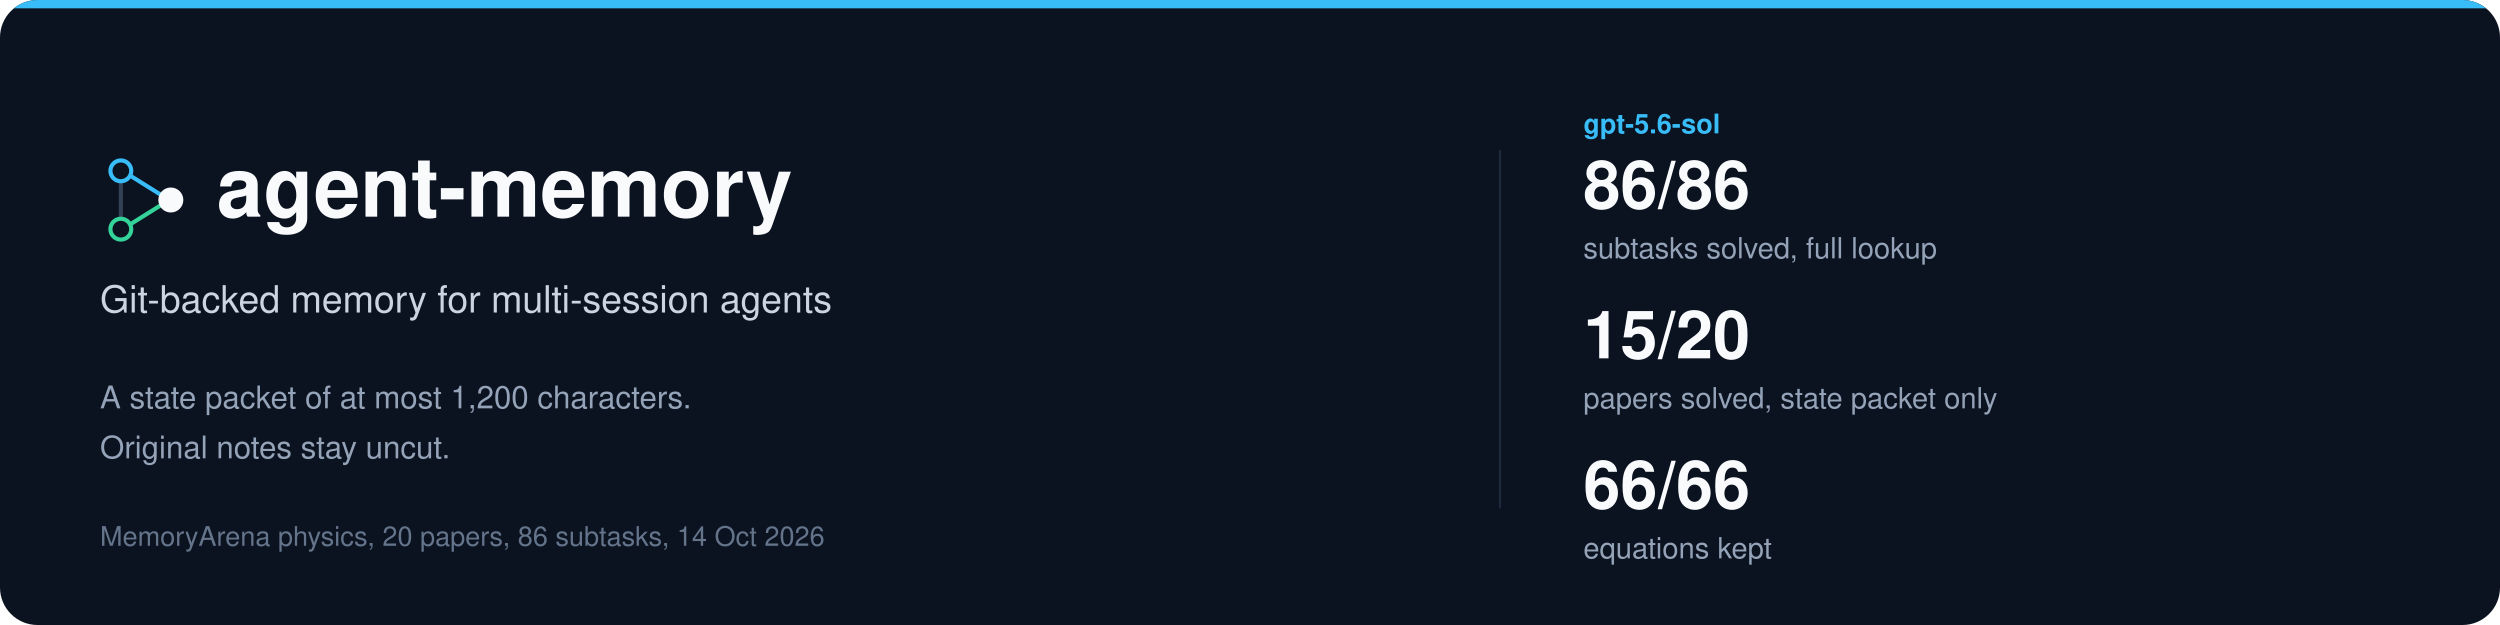
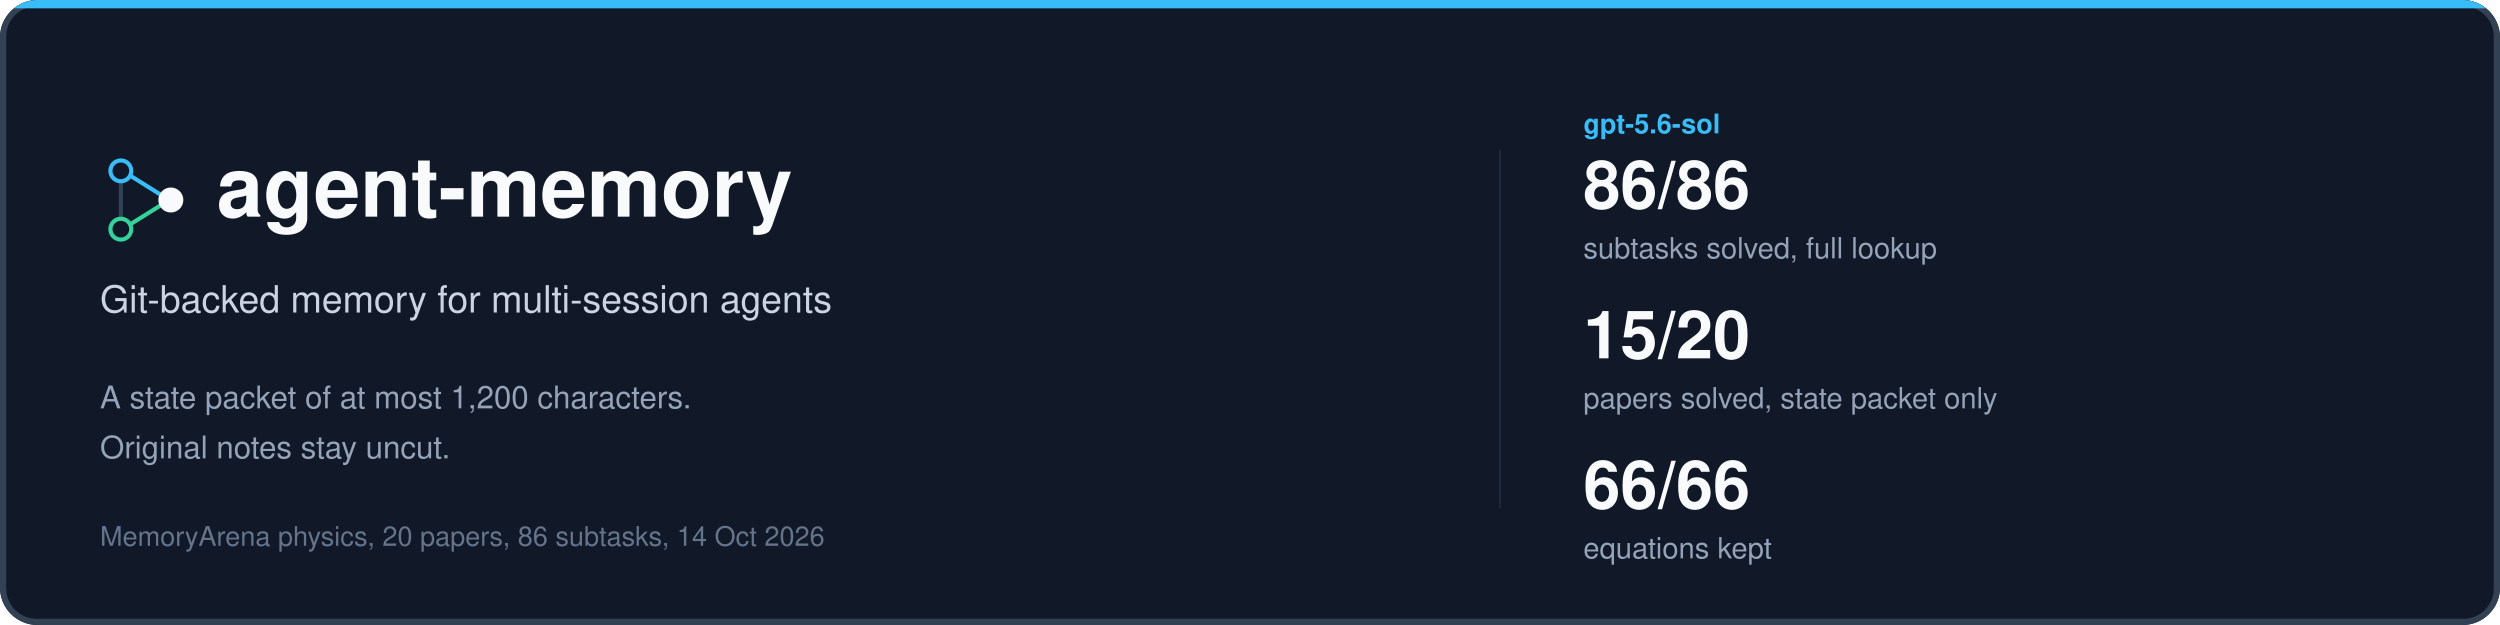
<svg xmlns="http://www.w3.org/2000/svg" viewBox="0 0 1200 300" width="1200" height="300">
  <defs>
    <clipPath id="card">
      <rect width="1200" height="300" rx="18" />
    </clipPath>
  </defs>
  <g clip-path="url(#card)">
-     <rect width="1200" height="300" fill="#0B1220" />
+     <rect width="1200" height="300" fill="#111827" />
+     <rect x="1.5" y="1.5" width="1197" height="297" rx="16" fill="none" stroke="#334155" stroke-width="3" />
    <rect width="1200" height="4" fill="#38BDF8" />
    <g transform="translate(48,72)">
      <line x1="10" y1="14" x2="10" y2="34" stroke="#334155" stroke-width="2" />
      <line x1="14" y1="12" x2="30" y2="22" stroke="#38BDF8" stroke-width="2" />
      <line x1="14" y1="36" x2="30" y2="26" stroke="#34D399" stroke-width="2" />
-       <circle cx="10" cy="10" r="5" fill="#0B1220" stroke="#38BDF8" stroke-width="2" />
-       <circle cx="10" cy="38" r="5" fill="#0B1220" stroke="#34D399" stroke-width="2" />
+       <circle cx="10" cy="10" r="5" fill="#111827" stroke="#38BDF8" stroke-width="2" />
+       <circle cx="10" cy="38" r="5" fill="#111827" stroke="#34D399" stroke-width="2" />
      <circle cx="34" cy="24" r="6" fill="#F8FAFC" />
    </g>
    <text x="104" y="104" fill="#F8FAFC" font-family="Helvetica, Arial, sans-serif" font-size="40" font-weight="700">agent-memory</text>
    <text x="48" y="150" fill="#CBD5E1" font-family="Helvetica, Arial, sans-serif" font-size="18">Git-backed memory for multi-session agents</text>
    <text x="48" y="196" fill="#94A3B8" font-family="Helvetica, Arial, sans-serif" font-size="15">A state packet of at most 1,200 characters.</text>
    <text x="48" y="220" fill="#94A3B8" font-family="Helvetica, Arial, sans-serif" font-size="15">Original notes stay uncut.</text>
    <text x="48" y="262" fill="#64748B" font-family="Helvetica, Arial, sans-serif" font-size="13">MemoryArena physics, 20 papers, 86 subtasks, 14 Oct 2026</text>
    <line x1="720" y1="72" x2="720" y2="244" stroke="#1E293B" stroke-width="1" />
    <text x="760" y="64" fill="#38BDF8" font-family="Helvetica, Arial, sans-serif" font-size="13" font-weight="700">gpt-5.6-sol</text>
    <text x="760" y="100" fill="#F8FAFC" font-family="Helvetica, Arial, sans-serif" font-size="32" font-weight="700">86/86</text>
    <text x="760" y="124" fill="#94A3B8" font-family="Helvetica, Arial, sans-serif" font-size="14">subtasks solved, full lookup</text>
    <text x="760" y="172" fill="#F8FAFC" font-family="Helvetica, Arial, sans-serif" font-size="32" font-weight="700">15/20</text>
    <text x="760" y="196" fill="#94A3B8" font-family="Helvetica, Arial, sans-serif" font-size="14">papers solved, state packet only</text>
    <text x="760" y="244" fill="#F8FAFC" font-family="Helvetica, Arial, sans-serif" font-size="32" font-weight="700">66/66</text>
    <text x="760" y="268" fill="#94A3B8" font-family="Helvetica, Arial, sans-serif" font-size="14">equations kept</text>
  </g>
</svg>
